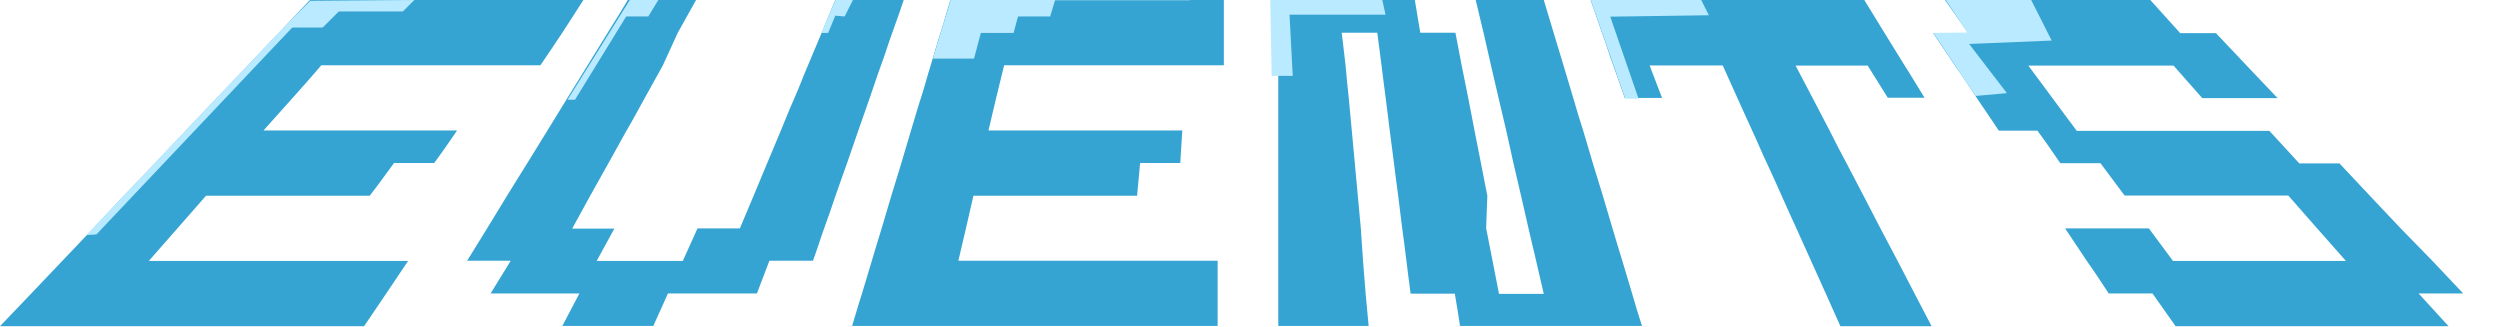
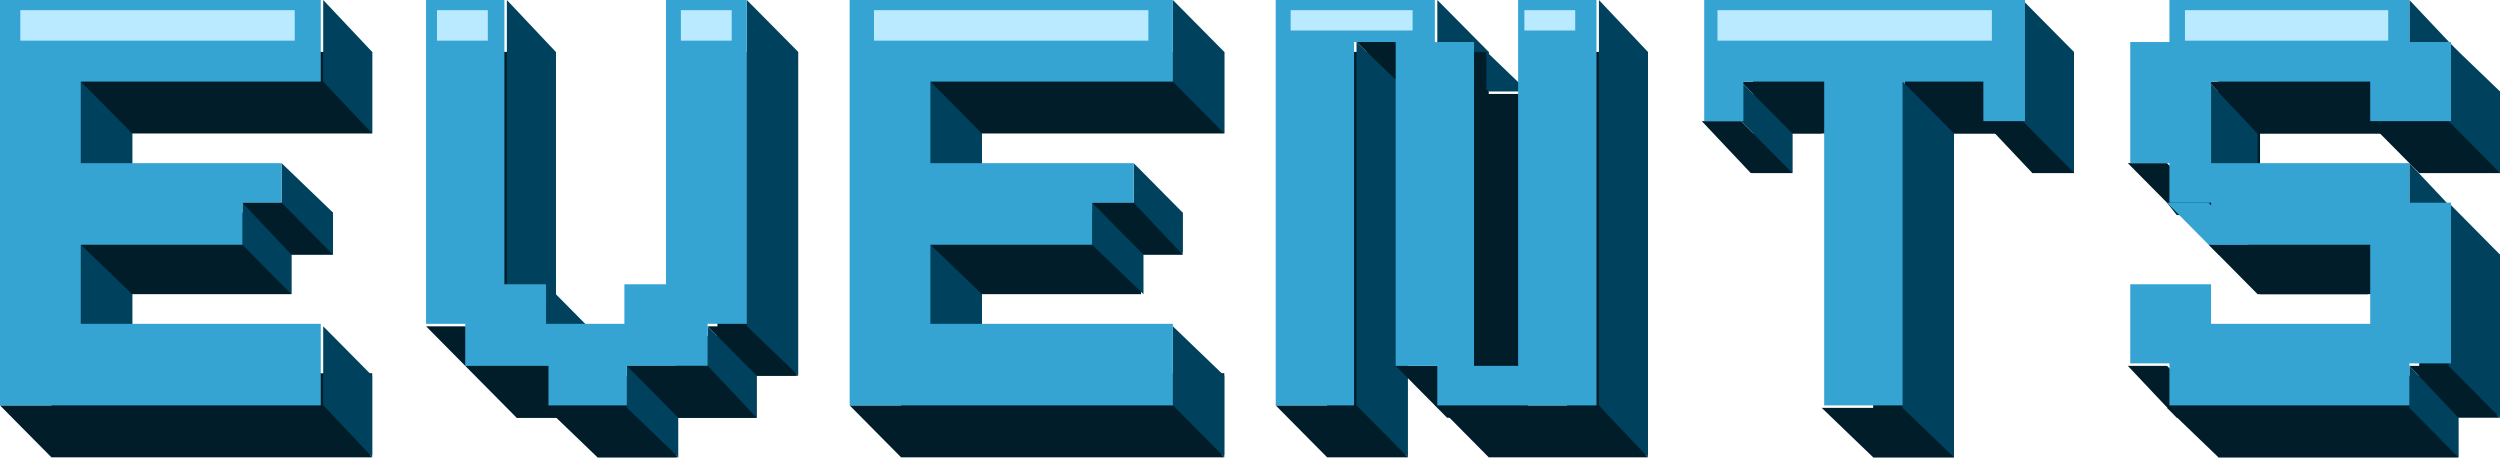
- <svg xmlns="http://www.w3.org/2000/svg" width="383" height="50" viewBox="0 0 383 50" fill="none">
-   <path d="M84.179 0H89.378L86.148 5.012C84.794 7.011 84.117 8.087 82.794 9.994H49.227C47.474 12.023 46.581 13.069 44.797 15.037L40.366 19.988H70.026C68.641 21.986 67.934 23.063 66.518 24.969H60.365C58.888 26.968 58.15 28.044 56.642 29.982H31.567L27.198 34.963L22.798 39.975H62.519L59.134 45.019L55.781 49.969H0L4.738 45.019L9.538 39.975L14.276 34.994L18.983 29.982L23.783 24.969L28.49 19.988L33.198 15.037L37.997 9.994L42.736 5.012L47.474 0H84.179Z" fill="#35A4D3" />
-   <path d="M133.16 0H138.452C137.775 1.999 137.406 3.075 136.698 5.012C135.99 6.95 135.683 8.087 134.975 9.994C134.267 11.9 133.929 13.069 133.252 14.975L131.498 19.988C130.791 21.986 130.452 23.063 129.776 24.969L128.022 29.92C127.345 31.95 126.976 32.995 126.268 34.963C125.56 36.931 125.253 38.038 124.545 39.945H117.869L115.961 44.957H102.331L100.085 49.938H86.148L88.763 44.957H75.164L78.241 39.945H71.564L74.641 34.963L77.718 29.92L80.794 24.969L83.871 19.988L86.948 14.975L90.025 9.994L93.101 5.012C94.363 3.014 95.009 1.937 96.178 0H106.639C105.5 1.999 104.946 3.075 103.839 5.012L101.531 10.055L98.762 15.037C97.655 17.036 97.101 18.112 95.963 20.049L93.194 25.031L90.424 29.982L87.655 35.025H94.117L91.409 39.975H104.608L106.854 34.994H113.346L115.469 29.951L117.53 25L119.622 20.018C120.453 18.02 120.853 16.943 121.715 15.006C122.576 13.069 122.945 11.931 123.776 10.025L125.868 5.043L127.96 0H133.16Z" fill="#35A4D3" />
-   <path d="M182.295 0H187.494C187.494 1.999 187.494 3.075 187.494 5.012C187.494 6.95 187.494 8.087 187.494 9.994H153.835L152.604 15.037L151.435 19.988H181.126L180.818 24.969H174.664L174.203 29.982H149.128L147.989 34.963C147.528 36.962 147.282 38.038 146.82 39.945H186.541C186.541 41.974 186.541 43.02 186.541 44.988C186.541 46.956 186.541 48.063 186.541 49.938H130.544C131.16 47.971 131.437 46.864 132.052 44.988L133.56 39.975C134.175 37.977 134.452 36.9 135.067 34.994L136.544 30.012L138.082 25L139.559 20.018C140.175 18.05 140.451 16.943 141.067 15.068C141.682 13.192 141.959 11.993 142.574 10.025C143.19 8.057 143.467 6.95 144.082 5.043C144.697 3.137 144.974 1.968 145.59 0.031H182.295V0Z" fill="#35A4D3" />
-   <path d="M231.276 0H236.506C237.122 1.999 237.429 3.075 238.014 5.012C238.598 6.95 238.937 8.087 239.521 9.994C240.106 11.9 240.444 13.069 241.029 15.037C241.614 17.005 241.921 18.112 242.537 19.988L244.013 24.969L245.552 29.982L247.029 34.963C247.644 36.962 247.921 38.038 248.536 39.945L250.044 44.988C250.628 46.956 250.936 48.063 251.551 49.938H223.676C223.369 47.971 223.215 46.864 222.876 44.988H216.108C215.831 42.958 215.708 41.913 215.462 39.945C215.215 37.977 215.092 36.87 214.815 34.963L214.2 29.982C213.923 27.983 213.8 26.907 213.554 24.969C213.308 23.032 213.154 21.894 212.908 19.988L212.293 15.037C212.016 13.007 211.893 11.962 211.646 9.994C211.4 8.026 211.247 6.919 211 5.012H205.555L206.139 9.994C206.324 12.023 206.416 13.069 206.631 15.037L207.093 19.988L207.554 24.969L208.016 29.982L208.477 34.963L208.816 39.975L209.216 44.988L209.677 49.938H195.832C195.832 47.971 195.832 46.864 195.832 44.988C195.832 43.112 195.832 41.913 195.832 39.945C195.832 37.977 195.832 36.87 195.832 34.963C195.832 33.057 195.832 31.888 195.832 29.982C195.832 28.075 195.832 26.907 195.832 24.969C195.832 23.032 195.832 21.894 195.832 19.988C195.832 18.081 195.832 16.913 195.832 15.037C195.832 13.161 195.832 11.962 195.832 9.994C195.832 8.026 195.832 6.919 195.832 5.012C195.832 3.106 195.832 1.937 195.832 0H216.754C217.092 1.999 217.246 3.075 217.585 5.012H222.969C223.338 7.011 223.553 8.087 223.923 9.994C224.292 11.9 224.538 13.069 224.938 15.037C225.338 17.005 225.522 18.112 225.892 19.988L226.876 24.969C227.276 26.968 227.461 28.044 227.861 29.982L227.676 34.963L228.661 39.975L229.645 45.018H236.506C236.045 42.989 235.799 41.943 235.337 39.975C234.876 38.007 234.629 36.9 234.168 34.994L233.03 30.012L231.86 25L230.753 19.988L229.584 15.037C229.122 13.007 228.876 11.962 228.415 9.994L227.276 5.012L226.076 0H231.276Z" fill="#35A4D3" />
-   <path d="M280.319 0H285.611L288.687 5.012L291.764 9.994C293.026 11.962 293.641 13.069 294.841 14.975H289.21L286.134 10.055H275.088L277.704 15.037L280.319 20.049C281.334 22.048 281.857 23.124 282.903 25.031L285.488 29.982L288.103 35.025L290.718 39.975L293.302 44.957L295.918 49.969H281.949L279.703 44.957C278.78 42.958 278.35 41.882 277.457 39.975C276.565 38.069 276.104 36.9 275.211 34.994C274.319 33.087 273.827 31.919 272.935 29.951C272.042 27.983 271.581 26.876 270.689 25C269.796 23.124 269.335 21.925 268.443 20.018C267.55 18.112 267.058 16.943 266.166 15.006L263.92 10.025H252.721L254.628 15.006H248.906C248.198 13.007 247.86 11.931 247.152 10.025C246.444 8.118 246.137 6.95 245.429 5.043L243.675 0H280.319Z" fill="#35A4D3" />
-   <path d="M334.008 5.074H339.484L344.192 10.055L348.93 15.037H337.392L332.992 10.055H310.748L314.44 15.037C315.947 17.036 316.686 18.112 318.163 20.049H347.668L352.252 25.031H358.406L363.052 29.982L367.821 35.025L372.651 39.975L377.358 44.957H370.528L375.112 49.969H333.3L329.762 44.957H323.055C321.732 42.958 321.055 41.882 319.701 39.975L316.378 34.994H329.208L332.9 39.975H359.39L354.991 34.994L350.56 29.951H325.485L321.793 25H315.64C314.255 23.001 313.548 21.925 312.132 20.018H306.225L302.841 15.006C301.518 13.007 300.841 11.931 299.487 10.025L296.164 5.074H301.518C300.133 3.075 299.425 2.06 297.979 0H329.423L334.008 5.074Z" fill="#35A4D3" />
-   <path d="M63.473 0L61.719 1.753H51.904L49.443 4.213H43.444L47.535 0.123L63.473 0Z" fill="#BAEAFF" />
-   <path d="M45.443 3.506L14.768 35.916L13.23 36.009L43.443 4.213L45.443 3.506Z" fill="#BAEAFF" />
-   <path d="M100.855 0L99.316 2.522H95.932L88.086 15.283H86.948L96.486 0H100.855Z" fill="#BAEAFF" />
-   <path d="M130.668 0L129.406 2.522L127.96 2.399L126.883 5.043H125.837L127.991 0H130.668Z" fill="#BAEAFF" />
-   <path d="M260.628 0L261.797 2.337L246.69 2.552L251.028 15.129H248.998L243.706 0H260.628Z" fill="#BAEAFF" />
-   <path d="M161.65 0L160.881 2.522H155.958L155.281 5.043H150.266L149.22 8.979H142.913L145.651 0H161.65Z" fill="#BAEAFF" />
-   <path d="M211.77 0L212.262 2.245H197.555L198.048 11.624H194.817L194.602 0H211.77Z" fill="#BAEAFF" />
-   <path d="M311.178 0L314.317 6.212L301.671 6.734L307.456 14.268L302.656 14.699L296.195 5.043L301.395 4.982L298.103 0H311.178Z" fill="#BAEAFF" />
+ <svg xmlns="http://www.w3.org/2000/svg" width="246" height="45" viewBox="0 0 246 45" fill="none">
+   <path d="M32.768 5.108H36.623V9.243V13.135H32.768H28.672H24.817H20.721H16.866H13.011V17.027V20.919H16.866H20.721H24.817H28.672H32.768V24.811H28.672V28.946H24.817H20.721H16.866H13.011V32.838V36.73H16.866H20.721H24.817H28.672H32.768H36.623V40.865V44.757H32.768H28.672H24.817H20.721H16.866H13.011H8.915H5.06V40.865V36.73V32.838V28.946V24.811V20.919V17.027V13.135V9V5.108H8.915H13.011H16.866H20.721H24.817H28.672H32.768Z" fill="#001D29" />
+   <path d="M74.451 5.108H78.306V9.243V13.135V17.027V21.162V25.054V28.946V33.081V36.973H74.451V41.108H70.596H66.499V45H62.645H58.789V41.108H54.693H50.838V36.973H46.983V33.081V28.946V25.054V21.162V17.027V13.135V9V5.108H50.838H54.693V9.243V13.135V17.027V21.162V25.054V28.946V33.081H58.789V36.973H62.645H66.499V33.081H70.596V28.946V25.054V21.162V17.027V13.135V9V5.108H74.451Z" fill="#001D29" />
+   <path d="M116.374 5.108H120.47V9.243V13.135H116.615H112.519H108.423H104.327H100.472H96.617V17.027V20.919H100.472H104.327H108.423H112.278H116.374V24.811H112.278V28.946H108.423H104.327H100.472H96.617V32.838V36.73H100.472H104.327H108.423H112.278H116.374H120.47V40.865V44.757H116.615H112.519H108.423H104.327H100.472H96.617H92.521H88.666V40.865V36.73V32.838V28.946V24.811V20.919V17.027V13.135V9V5.108H92.521H96.617H100.472H104.327H108.423H112.278H116.374Z" fill="#001D29" />
+   <path d="M158.298 5.108H162.153V9.243V13.135V17.027V20.919V24.811V28.946V32.838V36.73V40.865V44.757H158.298H154.202H150.106H146.251V40.865H142.396V36.73V32.838V28.946V24.811V20.919V17.027V13.135V9H138.3V12.892V17.027V20.919V24.811V28.946V32.838V36.73V40.865V44.757H134.445H130.59V40.865V36.73V32.838V28.946V24.811V20.919V17.027V13.135V9V5.108H134.445H138.3H142.396H145.287H146.492V9.243H150.347V13.135V17.027V20.919V24.811V28.946V32.838V36.73V40.865H154.202V36.73V32.838V28.946V24.811V20.919V17.027V13.135V9V5.108H158.298Z" fill="#001D29" />
+   <path d="M199.98 5.108H204.076V9.243V13.135V17.027H199.98V13.135H196.125H192.27V17.027V21.162V25.054V28.946V33.081V36.973V40.865V45H188.174H184.319V40.865V36.973V33.081V28.946V25.054V21.162V17.027V13.135H180.223H176.368V17.027H172.513V13.135V9V5.108H176.368H180.223H184.319H188.174H192.27H196.125H199.98Z" fill="#001D29" />
+   <path d="M241.904 9H246V12.892V17.027H241.904H238.049V13.135H234.194H230.098H226.243H222.388V17.027V21.162H226.243H230.098H234.194H238.049H241.904V25.054H246V28.946V33.081V36.973V40.865H241.904V45H238.049H234.194H230.098H226.243H222.388H218.292V40.865H214.437V36.973V33.081H218.292H222.388V36.973H226.243H230.098H234.194H238.049V33.081V28.946H234.194H230.098H226.243H222.388V25.054H218.292V21.162H214.437V17.027V13.135V9H218.292V5.108H222.388H226.243H230.098H234.194H238.049H241.904V9Z" fill="#001D29" />
+   <path d="M115.41 0L120.47 5.108V13.135L115.41 8.027V0Z" fill="#00425E" />
+   <path d="M91.557 16.054V8.027L96.617 13.135V16.054H91.557Z" fill="#00425E" />
+   <path d="M111.555 16.054L116.374 20.919V25.054H112.519V28.946L107.459 24.081V19.946H111.555V16.054Z" fill="#00425E" />
+   <path d="M96.617 28.946L91.557 24.081V32.108H96.617V28.946Z" fill="#00425E" />
+   <path d="M115.41 32.108L120.47 36.973V45L115.41 39.892V32.108Z" fill="#00425E" />
+   <path d="M83.606 39.892L88.666 45H120.47L115.41 39.892H83.606Z" fill="#001D29" />
+   <path d="M125.53 39.892L130.59 45H138.541L133.481 39.892H125.53Z" fill="#001D29" />
+   <path d="M133.481 4.135L138.541 9H142.396L137.336 4.135H133.481Z" fill="#001D29" />
+   <path d="M141.432 39.892L146.492 45H162.153L157.334 39.892H141.432Z" fill="#001D29" />
+   <path d="M138.541 45L133.481 39.892V4.135L138.541 9V45Z" fill="#00425E" />
+   <path d="M137.336 36L142.396 41.108H146.492L141.432 36H137.336Z" fill="#001D29" />
+   <path d="M145.287 4.135L150.347 9H146.492L141.432 4.135H145.287Z" fill="#00425E" />
+   <path d="M141.432 0L146.492 5.108V9L141.432 4.135V0Z" fill="#00425E" />
+   <path d="M157.334 0L162.153 5.108V45L157.334 39.892V0Z" fill="#00425E" />
+   <path d="M167.453 11.919L172.272 17.027H176.368L171.309 11.919H167.453Z" fill="#001D29" />
+   <path d="M171.308 8.027L176.368 13.135H179.26V8.027H171.308Z" fill="#001D29" />
+   <path d="M171.308 11.919L176.368 17.027V13.135L171.308 8.027V11.919Z" fill="#00425E" />
+   <path d="M199.017 0L204.076 5.108V17.027L199.017 11.919V0Z" fill="#00425E" />
+   <path d="M195.162 11.919L199.98 17.027H204.076L199.017 11.919H195.162Z" fill="#001D29" />
+   <path d="M187.211 8.027L192.27 13.135H199.98L195.162 8.027H187.211Z" fill="#001D29" />
+   <path d="M179.26 40.135L184.319 45H192.27L187.211 40.135H179.26Z" fill="#001D29" />
+   <path d="M209.377 36L214.196 41.108H218.292L213.232 36H209.377Z" fill="#001D29" />
+   <path d="M146.251 5.108H143.119V9.243H146.251V5.108Z" fill="#001D29" />
+   <path d="M237.085 40.135L241.904 45H218.292L213.232 40.135H237.085Z" fill="#001D29" />
+   <path d="M237.085 36L241.904 41.108H246L240.94 36H237.085Z" fill="#001D29" />
+   <path d="M237.085 40.135L241.904 45V41.108L237.085 36V40.135Z" fill="#00425E" />
+   <path d="M240.94 19.946L246 25.054V41.108L240.94 36V19.946Z" fill="#00425E" />
+   <path d="M237.085 16.054L241.904 21.162V25.054L237.085 19.946V16.054Z" fill="#00425E" />
+   <path d="M217.328 8.027L222.147 13.135V16.054H217.328V8.027Z" fill="#00425E" />
+   <path d="M232.989 8.027L238.049 13.135H222.147L217.328 8.027H232.989Z" fill="#001D29" />
+   <path d="M209.377 16.054L213.232 19.946L214.196 21.162H218.292L213.232 16.054H209.377Z" fill="#001D29" />
+   <path d="M218.292 25.054L213.232 19.946H217.328L222.147 25.054H218.292Z" fill="#35A4D3" />
+   <path d="M222.147 28.946L217.328 24.081H232.989V28.946H222.147Z" fill="#001D29" />
+   <path d="M240.94 11.919L246 17.027H238.049L232.989 11.919H240.94Z" fill="#001D29" />
+   <path d="M240.94 4.135L246 9V17.027L240.94 11.919V4.135Z" fill="#00425E" />
+   <path d="M237.085 0L241.904 5.108H237.085V0Z" fill="#00425E" />
+   <path d="M31.804 0L36.623 5.108V13.135L31.804 8.027V0Z" fill="#00425E" />
+   <path d="M7.951 8.027L13.011 13.135V16.054H7.951V8.027Z" fill="#00425E" />
+   <path d="M27.708 16.054L32.768 20.919V25.054H28.672V28.946L23.853 24.081V19.946H27.708V16.054Z" fill="#00425E" />
+   <path d="M7.951 32.108H13.011V28.946L7.951 24.081V32.108Z" fill="#00425E" />
+   <path d="M31.804 39.892L36.623 45V36.973L31.804 32.108V39.892Z" fill="#00425E" />
+   <path d="M0 39.892L5.06 45H36.623L31.804 39.892H0Z" fill="#001D29" />
+   <path d="M49.875 0L54.693 5.108V33.081L49.875 27.973V0Z" fill="#00425E" />
+   <path d="M53.73 32.108V27.973L58.789 33.081" fill="#00425E" />
+   <path d="M73.487 0L78.546 5.108V36.973L73.487 32.108V0Z" fill="#00425E" />
+   <path d="M74.451 36.973H78.547L73.487 32.108H69.632L74.451 36.973Z" fill="#001D29" />
+   <path d="M69.632 36L74.451 41.108V36.973L69.632 32.108V36Z" fill="#00425E" />
+   <path d="M61.681 36V40.135L66.74 45V41.108H74.451L69.632 36H61.681Z" fill="#00425E" />
+   <path d="M45.779 36L50.838 41.108H58.789L53.73 36H45.779Z" fill="#001D29" />
+   <path d="M41.924 32.108L45.779 36H53.489L45.779 32.108H41.924Z" fill="#001D29" />
+   <path d="M53.73 40.135L58.789 45H66.74L61.681 40.135H53.73Z" fill="#001D29" />
+   <path d="M27.708 0H31.563V4.135V8.027H27.708H23.853H19.757H15.902H11.806H7.951V12.162V16.054H11.806H15.661H19.757H23.612H27.708V19.946H23.853V24.081H19.757H15.902H11.806H7.951V27.973V31.865H11.806H15.661H19.757H23.612H27.708H31.563V36V39.892H27.708H23.853H19.757H15.902H11.806H7.951H3.855H0V36V31.865V27.973V24.081V19.946V16.054V11.919V8.027V4.135V0H3.855H7.951H11.806H15.661H19.757H23.612H27.708Z" fill="#35A4D3" />
+   <path d="M69.632 0H73.487V4.135V8.027V11.919V16.054V19.946V23.838V27.973V31.865H69.632V36H65.777H61.681V39.892H57.826H53.971V36H49.875H45.779V31.865H41.924V27.973V24.081V19.946V16.054V11.919V8.027V4.135V0H45.779H49.634V4.135V8.027V11.919V16.054V19.946V23.838V27.973H53.73V31.865H57.585H61.44V27.973H65.536V24.081V19.946V16.054V11.919V8.027V4.135V0H69.632Z" fill="#35A4D3" />
+   <path d="M111.555 0H115.41V4.135V8.027H111.555H107.459H103.604H99.508H95.653H91.557V12.162V16.054H95.412H99.267H103.604H107.459H111.555V19.946H107.459V24.081H103.604H99.508H95.653H91.557V27.973V31.865H95.412H99.267H103.604H107.459H111.555H115.41V36V39.892H111.555H107.459H103.604H99.508H95.653H91.557H87.461H83.606V36V31.865V27.973V24.081V19.946V16.054V11.919V8.027V4.135V0H87.461H91.557H95.412H99.267H103.604H107.459H111.555Z" fill="#35A4D3" />
+   <path d="M153.238 0H157.093V4.135V8.027V12.162V16.054V19.946V24.081V27.973V31.865V36V39.892H153.238H149.383H145.287H141.432V36H137.336V31.865V27.973V24.081V19.946V16.054V11.919V8.027V4.135H133.24V8.027V12.162V16.054V19.946V24.081V27.973V31.865V36V39.892H129.385H125.53V36V31.865V27.973V24.081V19.946V16.054V11.919V8.027V4.135V0H129.385H133.24H137.336H141.191V4.135H145.046V8.027V12.162V16.054V19.946V24.081V27.973V31.865V36H149.383V31.865V27.973V24.081V19.946V16.054V11.919V8.027V4.135V0H153.238Z" fill="#35A4D3" />
+   <path d="M195.162 0H199.258V4.135V8.027V11.919H195.162V8.027H191.307H187.451V11.919V16.054V19.946V23.838V27.973V31.865V35.757V39.892H183.355H179.5V35.757V31.865V27.973V24.081V19.946V16.054V11.919V8.027H175.404H171.549V11.919H167.694V8.027V4.135V0H171.549H175.404H179.5H183.355H187.451H191.307H195.162Z" fill="#35A4D3" />
+   <path d="M237.085 4.135H241.181V8.027V11.919H237.085H233.23V8.027H229.375H225.279H221.424H217.569V11.919V16.054H221.424H225.279H229.375H233.23H237.085V19.946H241.181V23.838V27.973V31.865V35.757H237.085V39.892H233.23H229.375H225.279H221.424H217.569H213.473V35.757H209.618V31.865V27.973H213.473H217.569V31.865H221.424H225.279H229.375H233.23V27.973V24.081H229.375H225.279H221.424H217.569V19.946H213.473V16.054H209.618V11.919V8.027V4.135H213.473V0H217.569H221.424H225.279H229.375H233.23H237.085V4.135Z" fill="#35A4D3" />
+   <path d="M187.211 8.027V40.135L192.27 45V13.135L187.211 8.027Z" fill="#00425E" />
+   <path d="M66.74 41.108L61.681 36H69.632L74.451 41.108H66.74Z" fill="#001D29" />
+   <path d="M23.853 19.946L28.672 25.054H32.768L27.708 19.946H23.853Z" fill="#001D29" />
+   <path d="M107.459 19.946L112.519 25.054H116.374L111.555 19.946H107.459Z" fill="#001D29" />
+   <rect x="2" y="1" width="27" height="3" fill="#BAEAFF" />
+   <rect x="86" y="1" width="27" height="3" fill="#BAEAFF" />
+   <rect x="169" y="1" width="27" height="3" fill="#BAEAFF" />
+   <rect x="215" y="1" width="20" height="3" fill="#BAEAFF" />
+   <rect x="127" y="1" width="12" height="2" fill="#BAEAFF" />
+   <rect x="150" y="1" width="5" height="2" fill="#BAEAFF" />
+   <rect x="43" y="1" width="5" height="3" fill="#BAEAFF" />
+   <rect x="67" y="1" width="5" height="3" fill="#BAEAFF" />
</svg>
